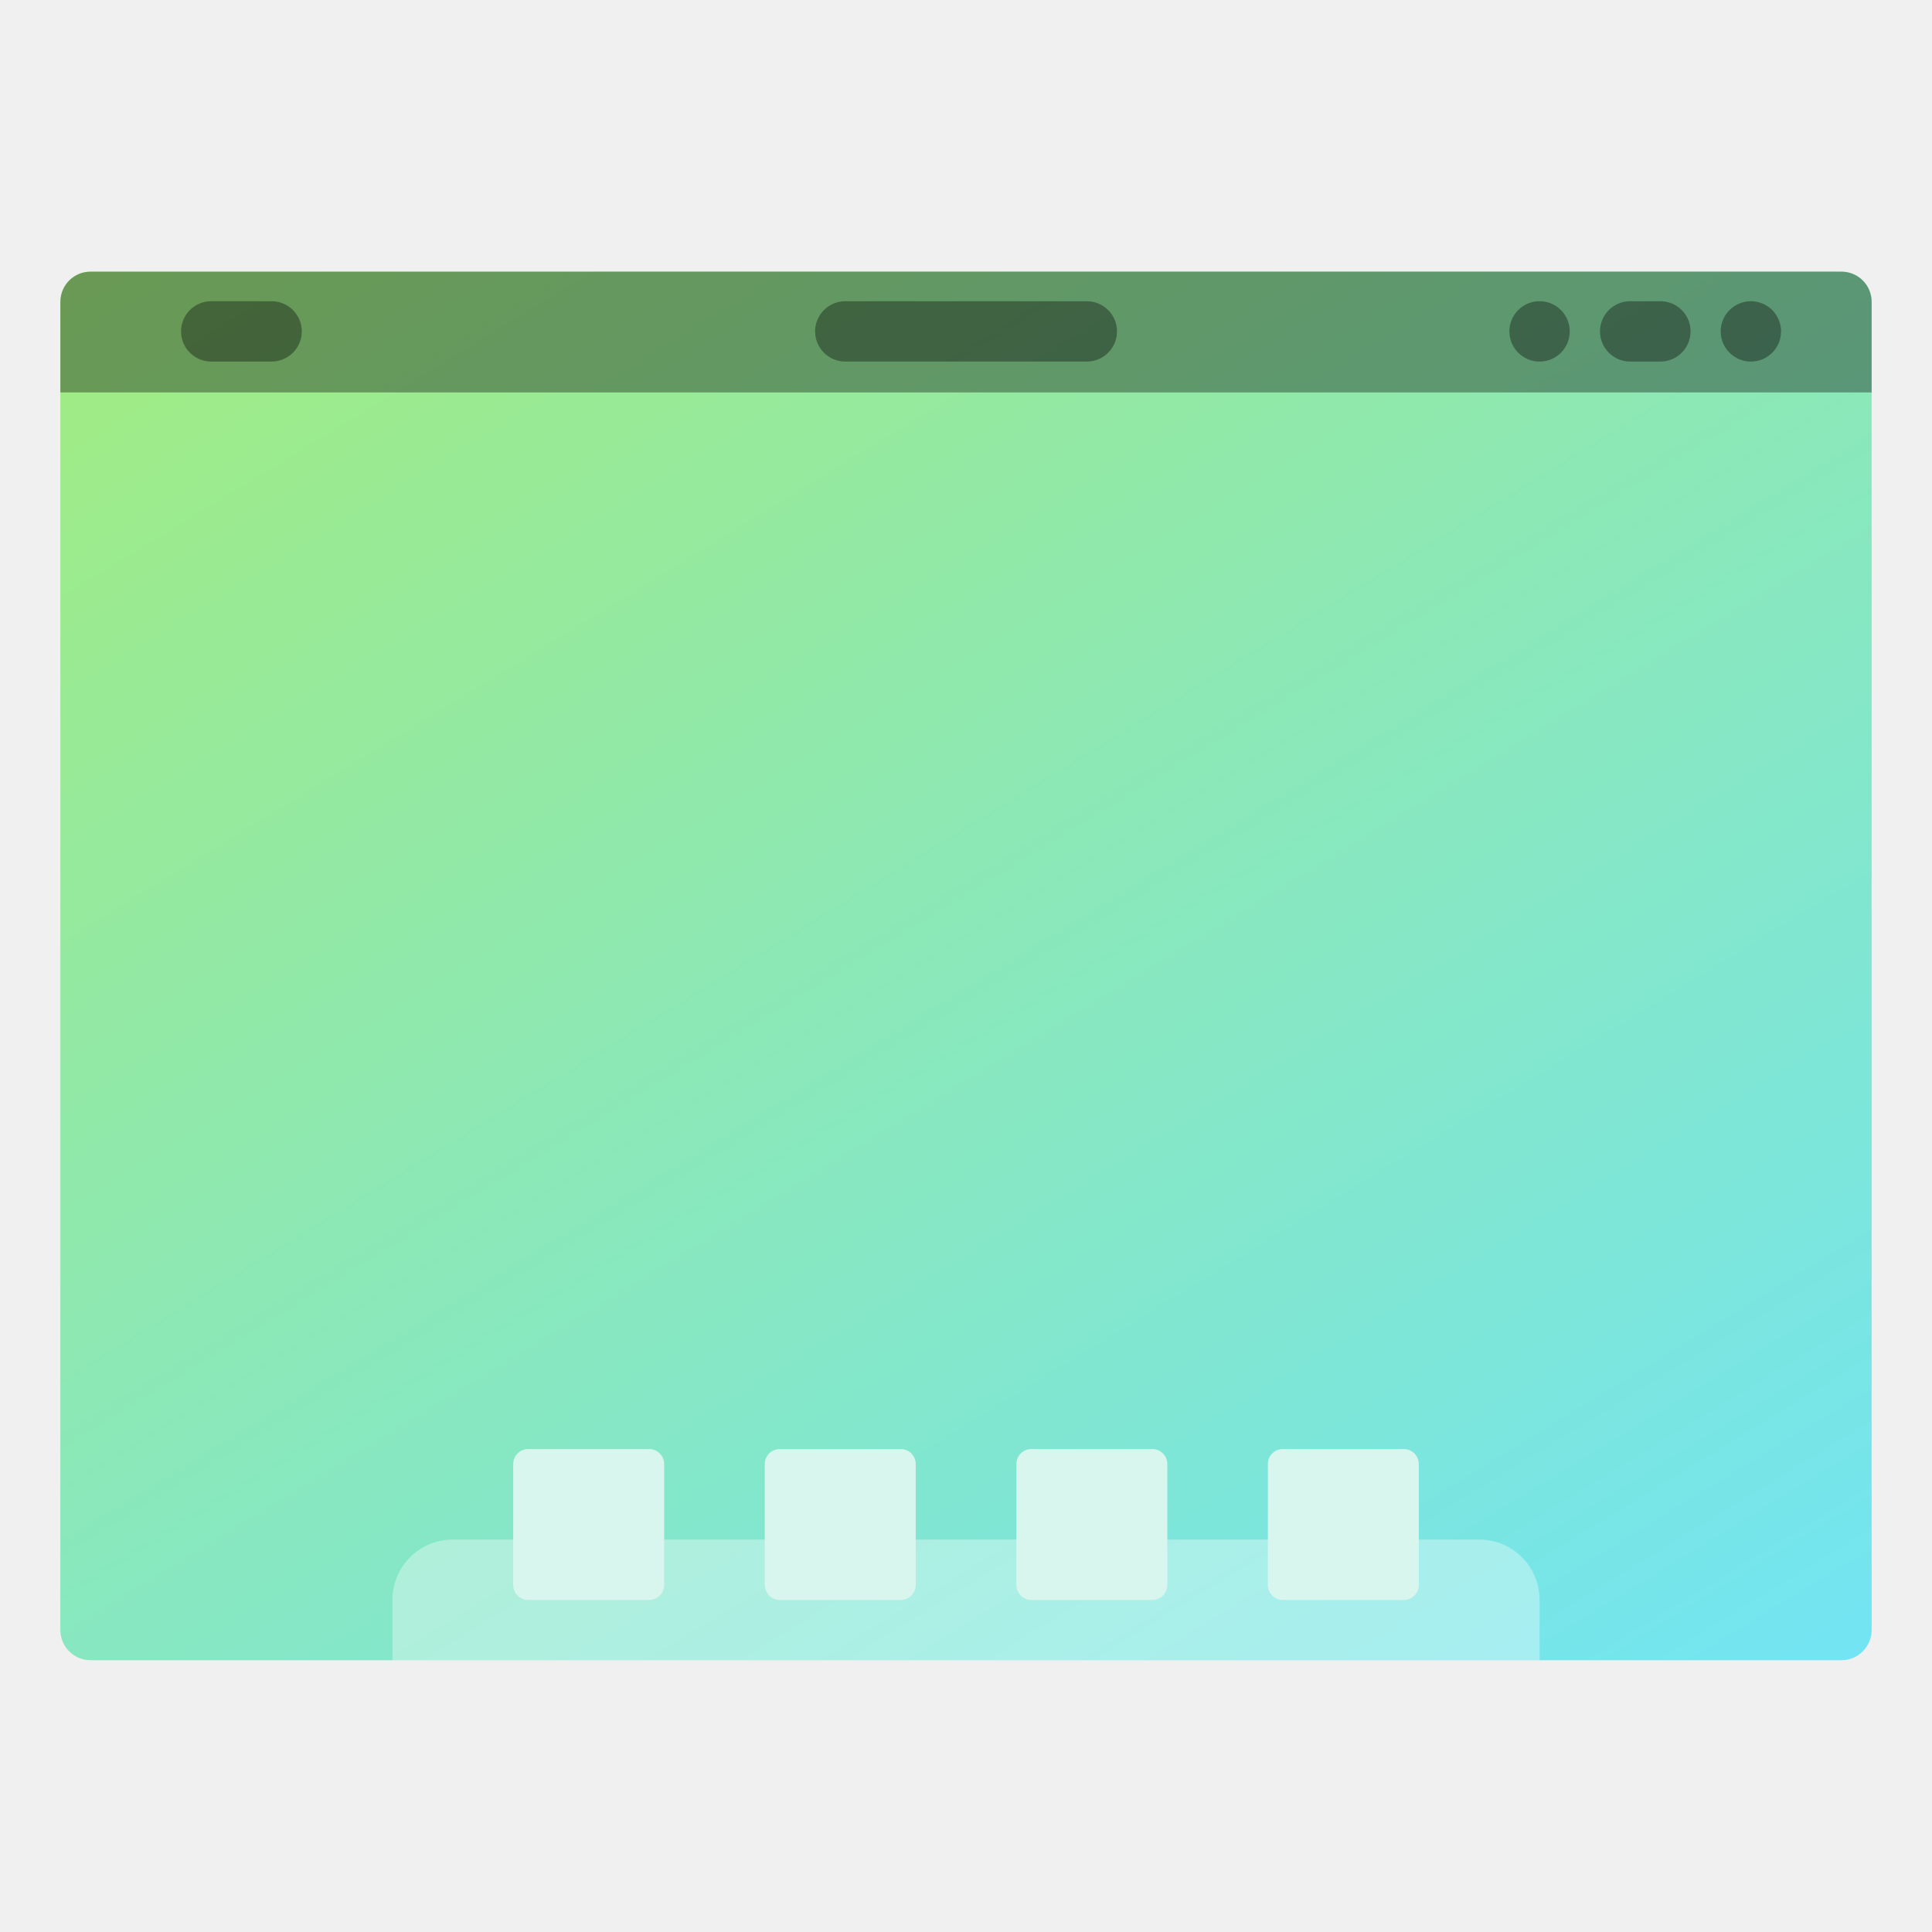
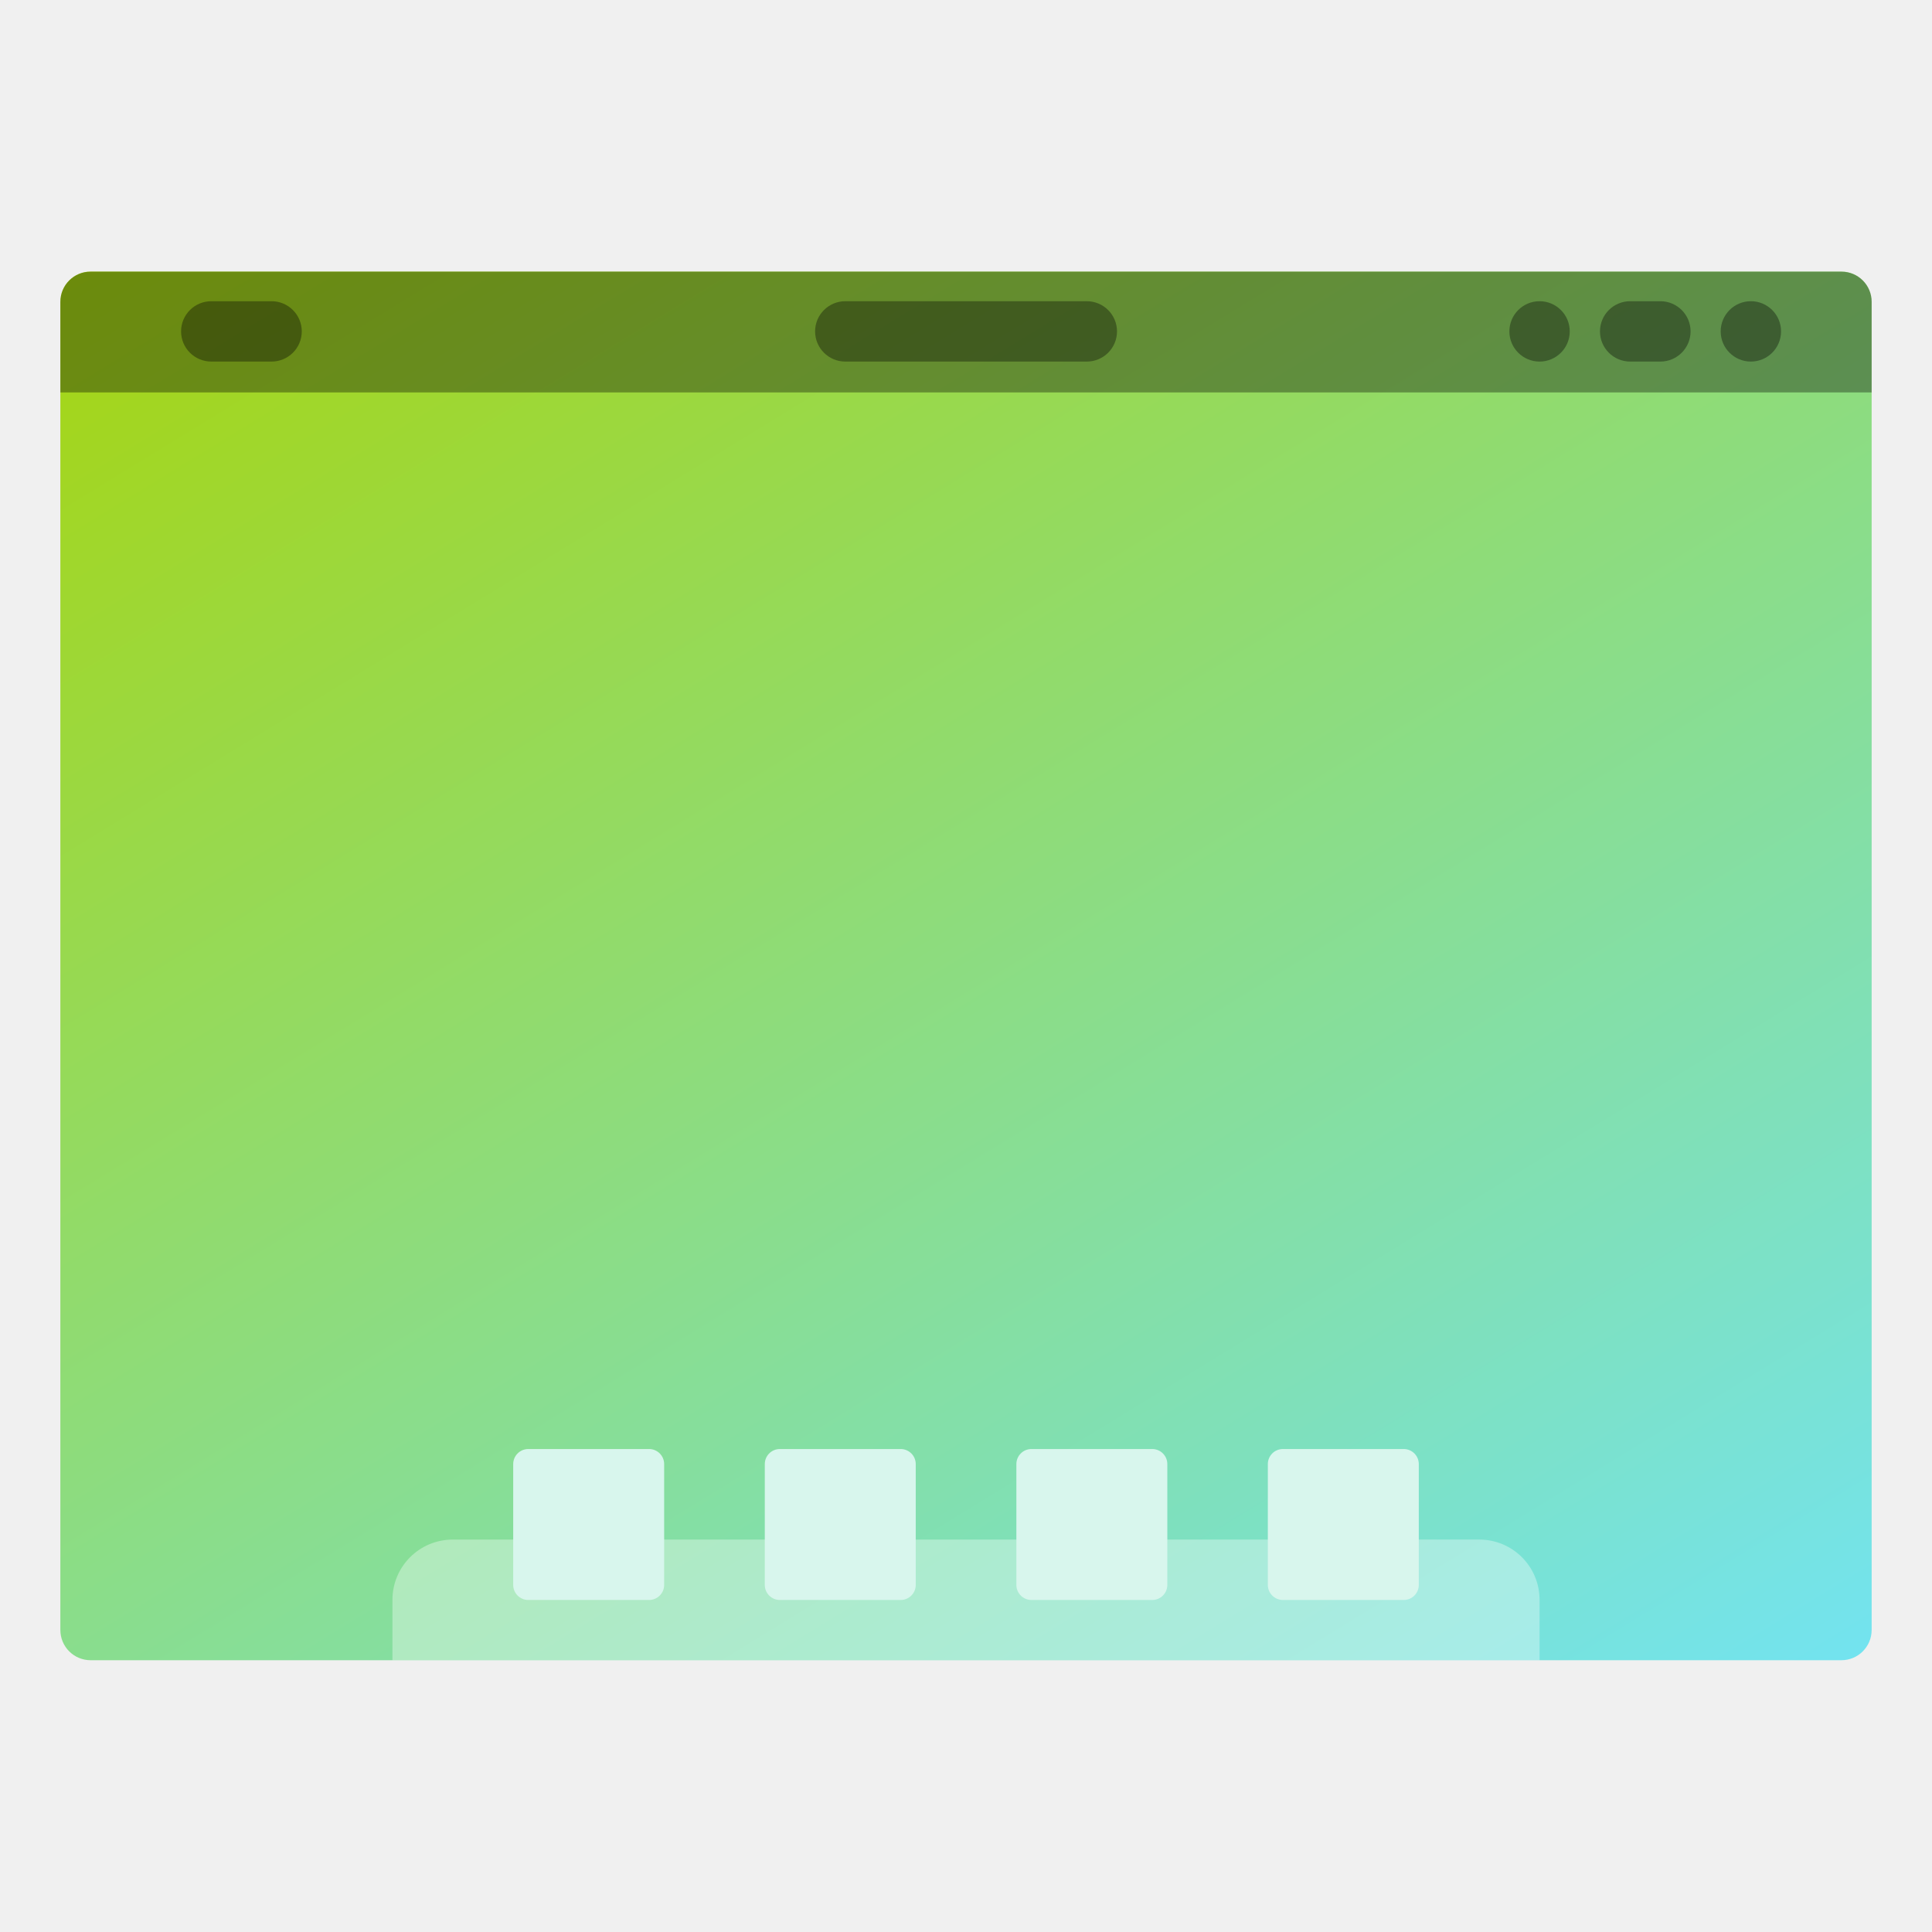
<svg xmlns="http://www.w3.org/2000/svg" width="64" height="64" version="1.1" viewBox="0 0 16.933 16.933">
  <defs>
    <linearGradient id="a" x1="13.229" x2="2.117" y1="297" y2="280.07" gradientTransform="matrix(1.0714 0 0 1 -.60476 0)" gradientUnits="userSpaceOnUse">
      <stop stop-color="#71e4f7" offset="0" />
-       <stop stop-color="#a5ec77" offset="1" />
+       <stop stop-color="#aad400" offset="1" />
    </linearGradient>
  </defs>
  <g transform="translate(0 -280.07)">
    <rect x=".529" y="282.45" width="15.875" height="12.171" ry=".265" fill="url(#a)" style="paint-order:stroke markers fill" />
    <g>
      <rect x="1.587" y="282.71" width="1.058" height=".529" ry=".265" opacity=".35" style="paint-order:stroke markers fill" />
      <rect x="7.144" y="282.71" width="2.646" height=".529" ry=".265" opacity=".35" style="paint-order:stroke markers fill" />
      <rect x="15.081" y="282.71" width=".529" height=".529" ry=".265" opacity=".35" style="paint-order:stroke markers fill" />
      <rect x="14.023" y="282.71" width=".794" height=".529" ry=".265" opacity=".35" style="paint-order:stroke markers fill" />
      <rect x="13.229" y="282.71" width=".529" height=".529" ry=".265" opacity=".35" style="paint-order:stroke markers fill" />
    </g>
    <path transform="matrix(.26458 0 0 .26458 0 280.07)" d="m15 51c-1.108 0-2 0.892-2 2v2h38v-2c0-1.108-0.892-2-2-2h-34z" fill="#fff" opacity=".35" style="paint-order:stroke markers fill" />
    <g fill="#d8f6ed">
      <rect x="4.498" y="292.77" width="1.323" height="1.323" ry=".132" style="paint-order:stroke markers fill" />
      <rect x="6.703" y="292.77" width="1.323" height="1.323" ry=".132" style="paint-order:stroke markers fill" />
      <rect x="8.908" y="292.77" width="1.323" height="1.323" ry=".132" style="paint-order:stroke markers fill" />
      <rect x="11.112" y="292.77" width="1.323" height="1.323" ry=".132" style="paint-order:stroke markers fill" />
    </g>
    <path transform="matrix(.26458 0 0 .26458 0 280.07)" d="m3 9c-0.554 0-1 0.446-1 1v3h60v-3c0-0.554-0.446-1-1-1h-58z" opacity=".35" style="paint-order:stroke markers fill" />
  </g>
</svg>
